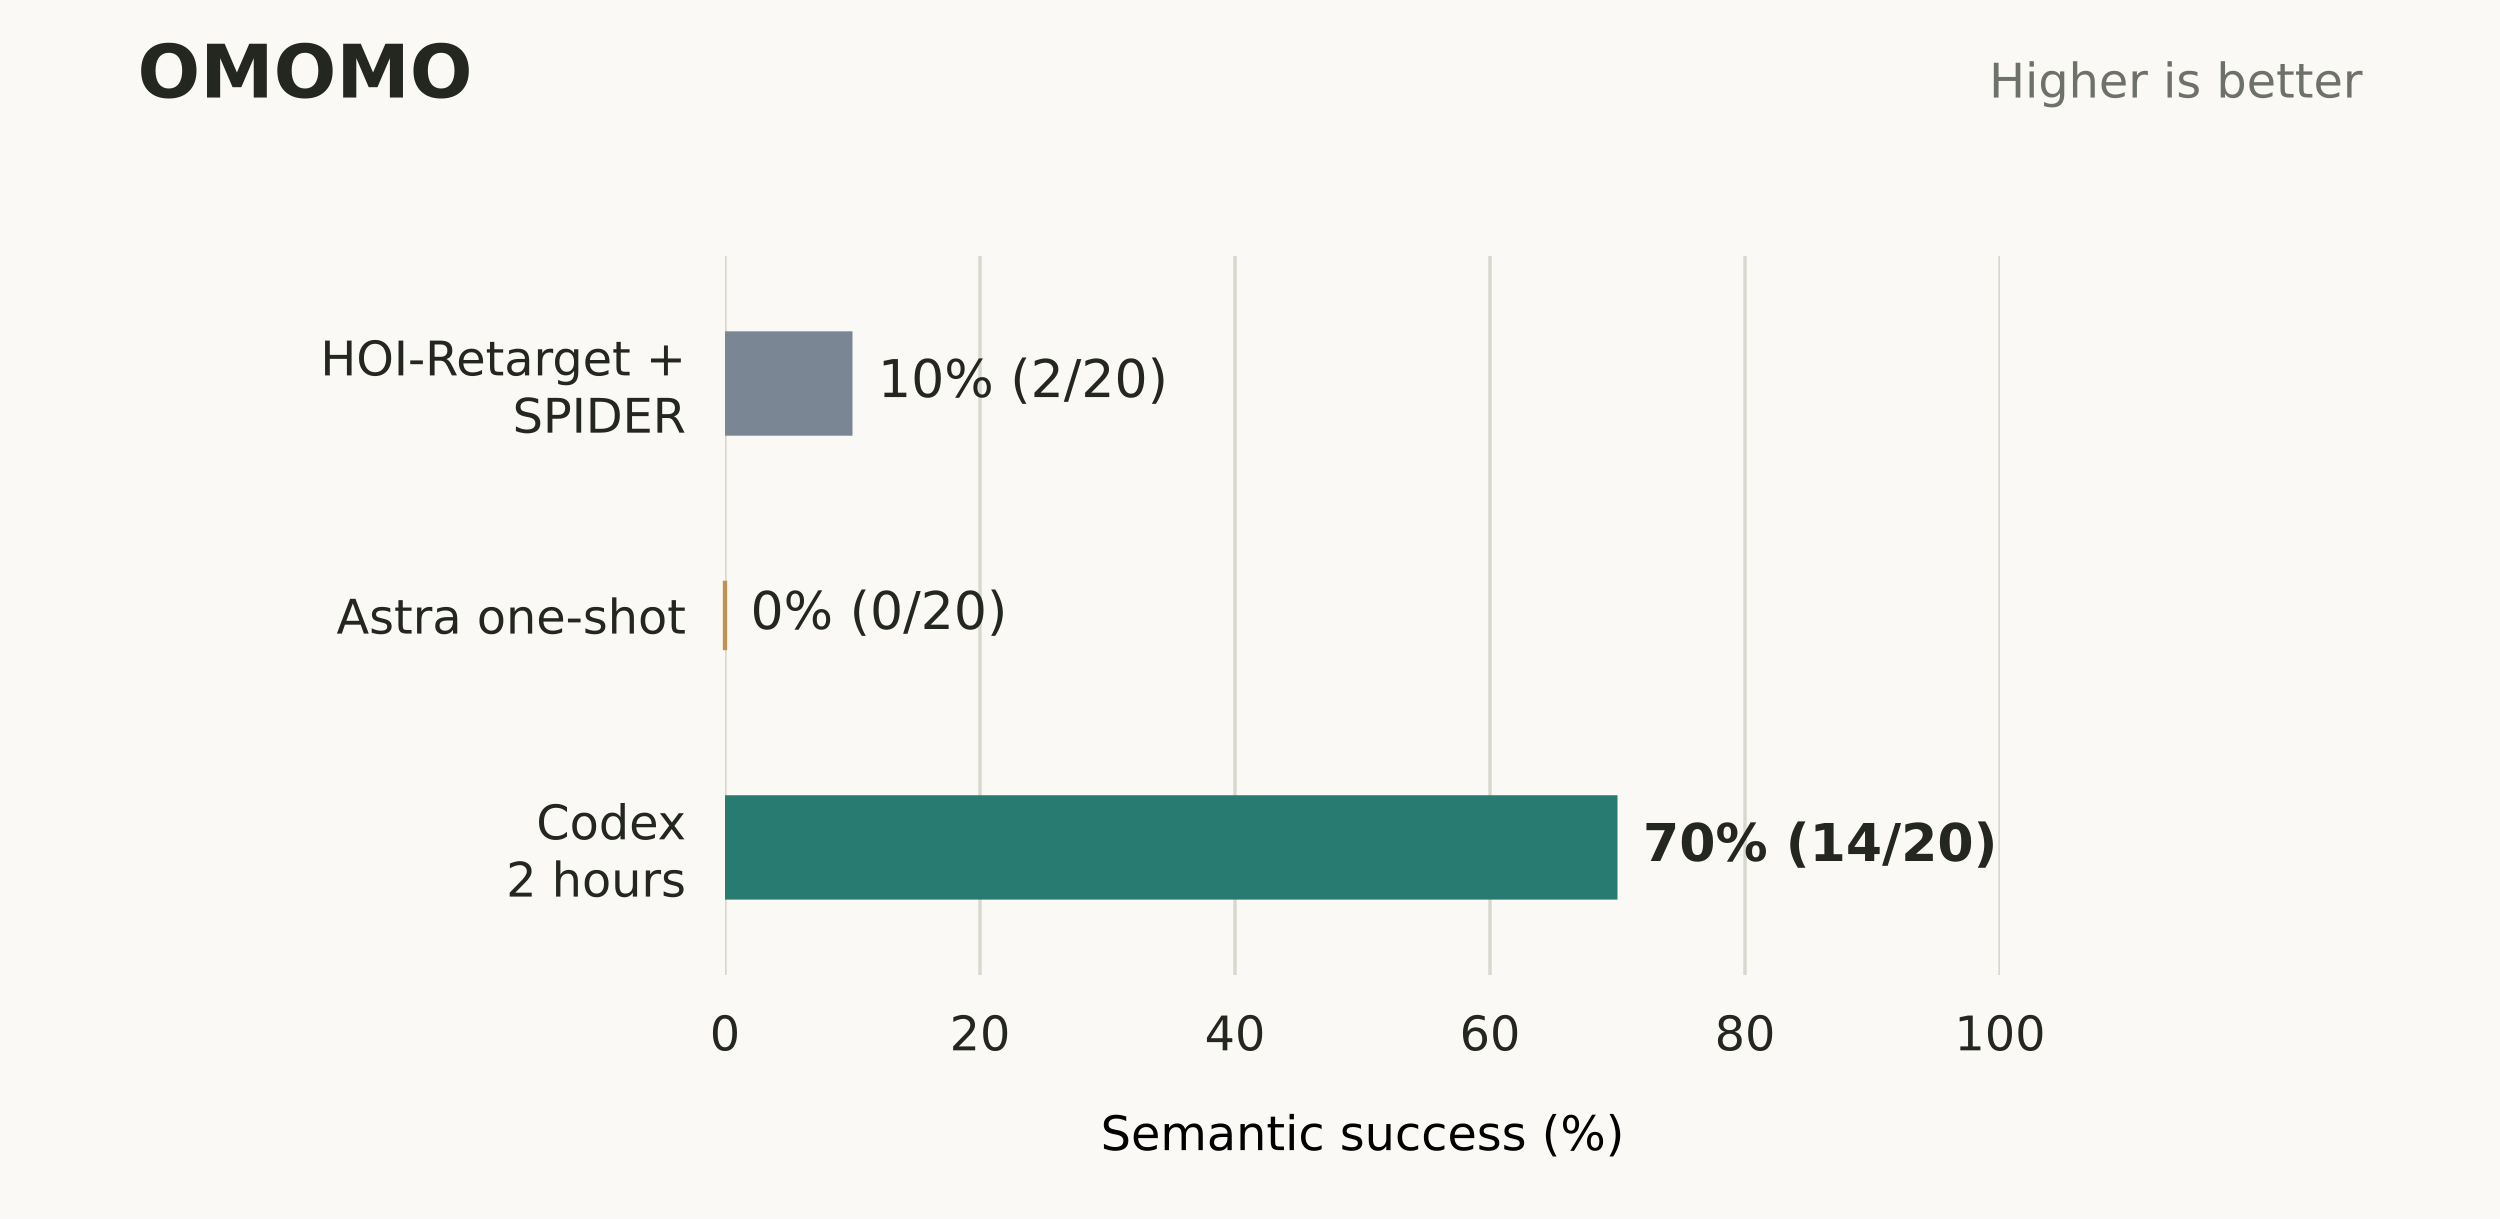
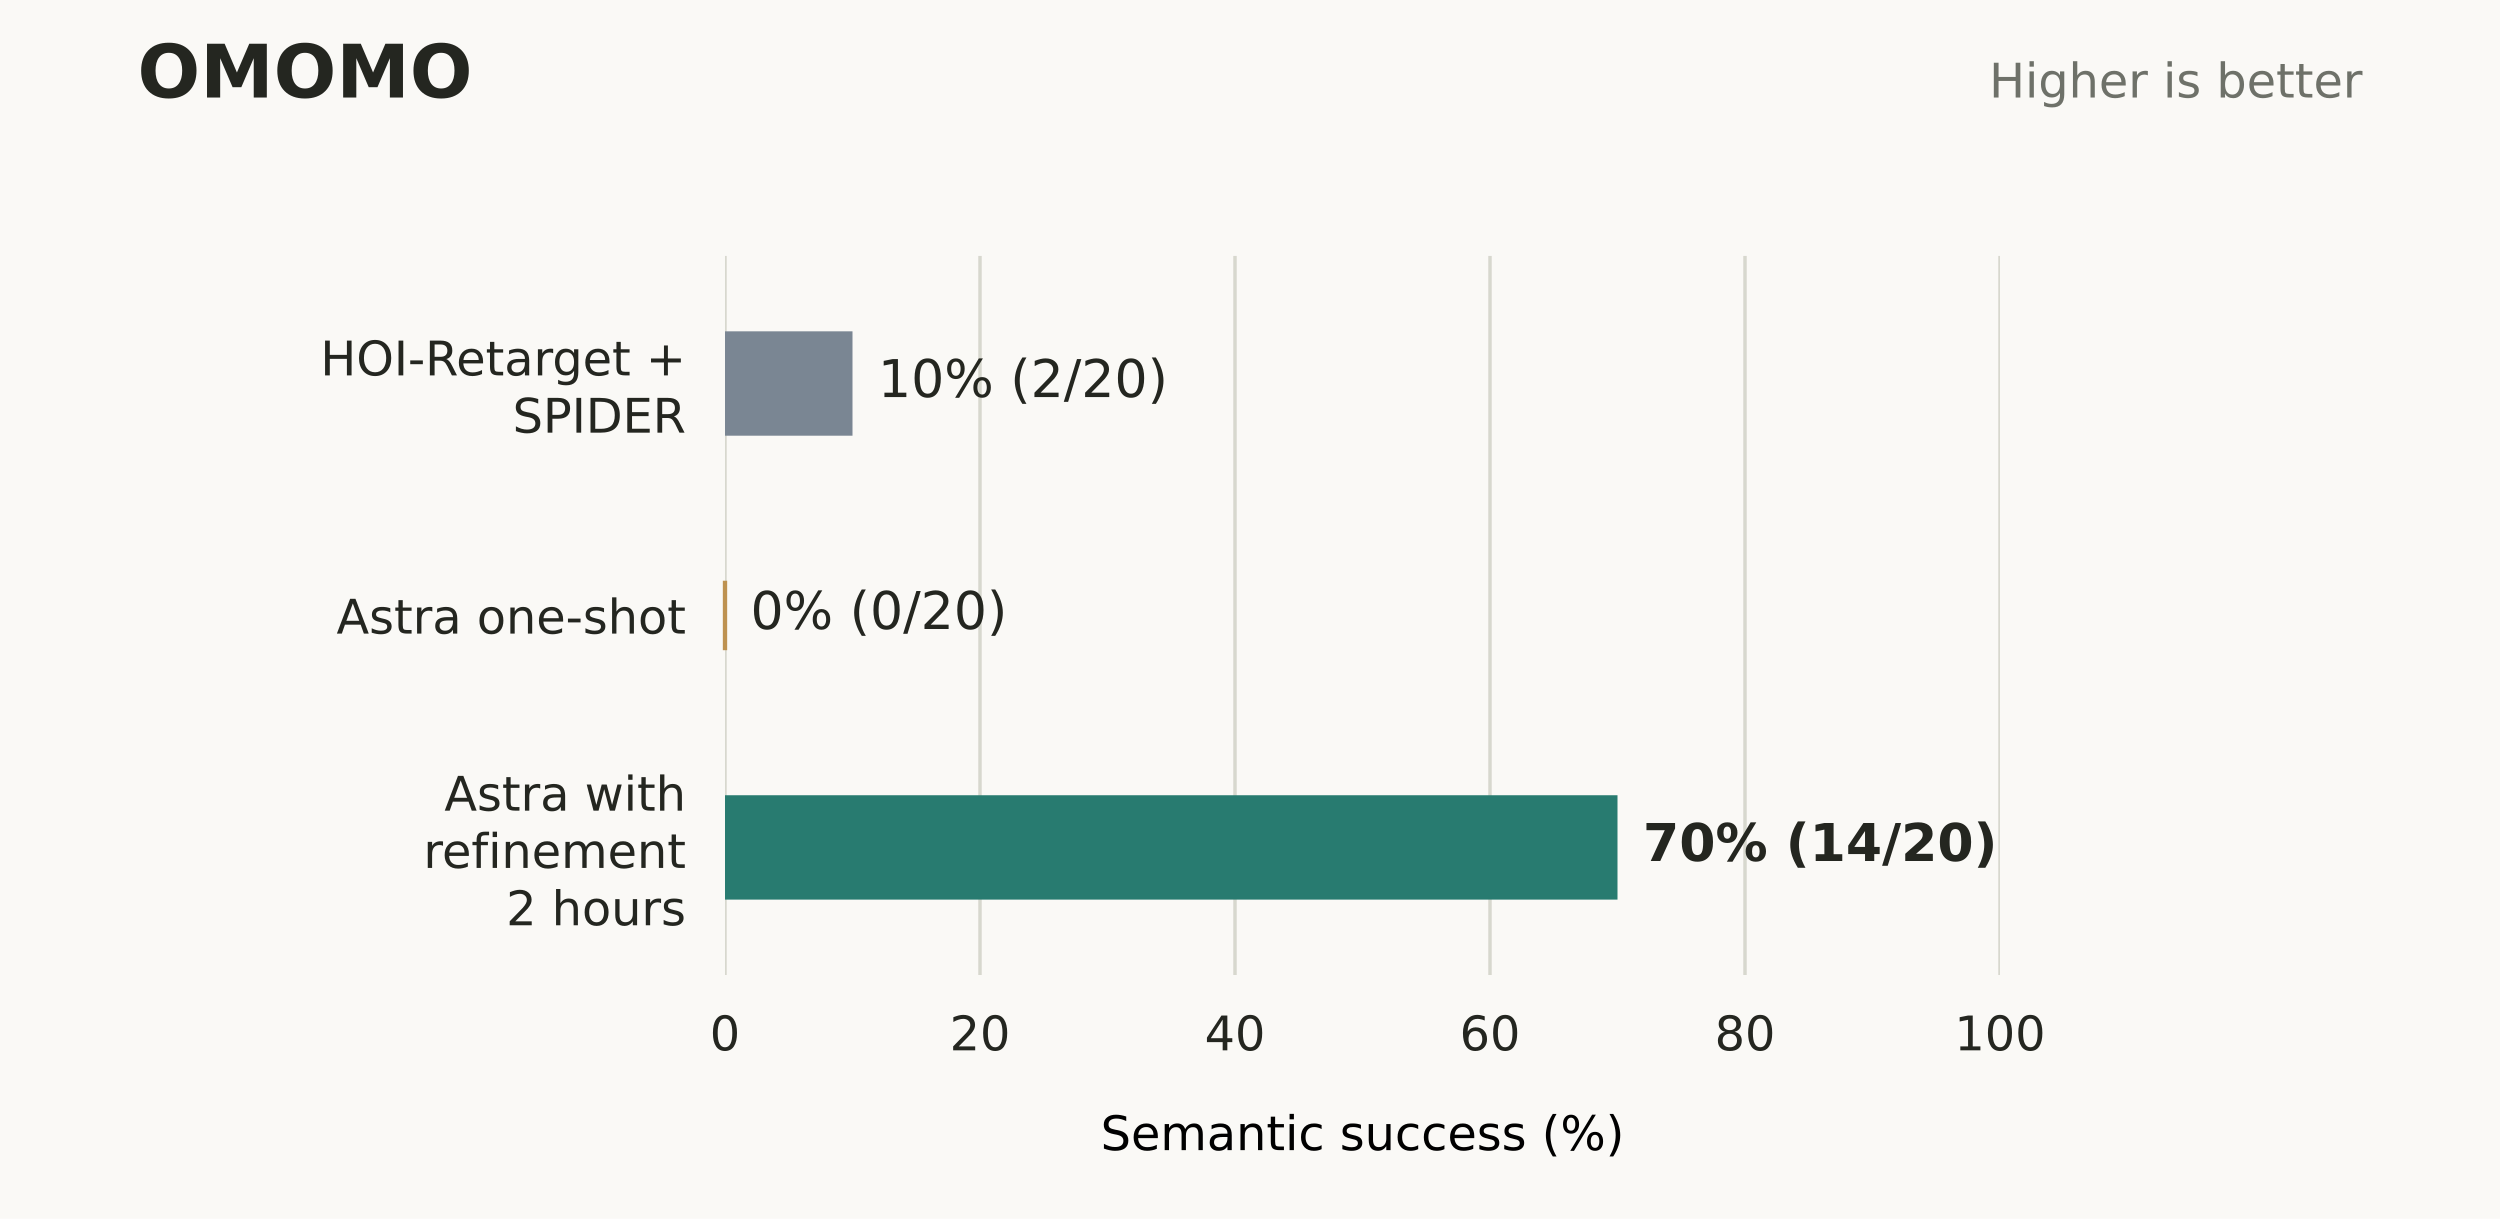
<svg xmlns="http://www.w3.org/2000/svg" xmlns:xlink="http://www.w3.org/1999/xlink" width="576pt" height="280.8pt" viewBox="0 0 576 280.8" version="1.1">
  <defs>
    <style type="text/css">*{stroke-linejoin: round; stroke-linecap: butt}</style>
  </defs>
  <g id="figure_1">
    <g id="patch_1">
      <path d="M 0 280.8  L 576 280.8  L 576 0  L 0 0  z " style="fill: #faf9f6" />
    </g>
    <g id="axes_1">
      <g id="patch_2">
        <path d="M 167.04 224.64  L 460.8 224.64  L 460.8 58.968  L 167.04 58.968  z " style="fill: #faf9f6" />
      </g>
      <g id="matplotlib.axis_1">
        <g id="xtick_1">
          <g id="line2d_1">
            <path d="M 167.04 224.64  L 167.04 58.968  " clip-path="url(#p73d6c982b5)" style="fill: none; stroke: #d7d8ce; stroke-width: 0.8; stroke-linecap: square" />
          </g>
          <g id="line2d_2" />
          <g id="text_1">
            <text style="font-size: 11px; font-family: 'DejaVu Sans'; text-anchor: middle; fill: #242620" x="167.04" y="241.997" transform="rotate(-0 167.04 241.9974)">0</text>
          </g>
        </g>
        <g id="xtick_2">
          <g id="line2d_3">
            <path d="M 225.792 224.64  L 225.792 58.968  " clip-path="url(#p73d6c982b5)" style="fill: none; stroke: #d7d8ce; stroke-width: 0.8; stroke-linecap: square" />
          </g>
          <g id="line2d_4" />
          <g id="text_2">
            <text style="font-size: 11px; font-family: 'DejaVu Sans'; text-anchor: middle; fill: #242620" x="225.792" y="241.997" transform="rotate(-0 225.792 241.9974)">20</text>
          </g>
        </g>
        <g id="xtick_3">
          <g id="line2d_5">
            <path d="M 284.544 224.64  L 284.544 58.968  " clip-path="url(#p73d6c982b5)" style="fill: none; stroke: #d7d8ce; stroke-width: 0.8; stroke-linecap: square" />
          </g>
          <g id="line2d_6" />
          <g id="text_3">
            <text style="font-size: 11px; font-family: 'DejaVu Sans'; text-anchor: middle; fill: #242620" x="284.544" y="241.997" transform="rotate(-0 284.544 241.9974)">40</text>
          </g>
        </g>
        <g id="xtick_4">
          <g id="line2d_7">
            <path d="M 343.296 224.64  L 343.296 58.968  " clip-path="url(#p73d6c982b5)" style="fill: none; stroke: #d7d8ce; stroke-width: 0.8; stroke-linecap: square" />
          </g>
          <g id="line2d_8" />
          <g id="text_4">
            <text style="font-size: 11px; font-family: 'DejaVu Sans'; text-anchor: middle; fill: #242620" x="343.296" y="241.997" transform="rotate(-0 343.296 241.9974)">60</text>
          </g>
        </g>
        <g id="xtick_5">
          <g id="line2d_9">
            <path d="M 402.048 224.64  L 402.048 58.968  " clip-path="url(#p73d6c982b5)" style="fill: none; stroke: #d7d8ce; stroke-width: 0.8; stroke-linecap: square" />
          </g>
          <g id="line2d_10" />
          <g id="text_5">
            <text style="font-size: 11px; font-family: 'DejaVu Sans'; text-anchor: middle; fill: #242620" x="402.048" y="241.997" transform="rotate(-0 402.048 241.9974)">80</text>
          </g>
        </g>
        <g id="xtick_6">
          <g id="line2d_11">
            <path d="M 460.8 224.64  L 460.8 58.968  " clip-path="url(#p73d6c982b5)" style="fill: none; stroke: #d7d8ce; stroke-width: 0.8; stroke-linecap: square" />
          </g>
          <g id="line2d_12" />
          <g id="text_6">
            <text style="font-size: 11px; font-family: 'DejaVu Sans'; text-anchor: middle; fill: #242620" x="460.8" y="241.997" transform="rotate(-0 460.8 241.9974)">100</text>
          </g>
        </g>
        <g id="text_7">
          <text style="font-size: 11px; font-family: 'DejaVu Sans'; text-anchor: middle" x="313.92" y="264.998" transform="rotate(-0 313.92 264.9983)">Semantic success (%)</text>
        </g>
      </g>
      <g id="matplotlib.axis_2">
        <g id="ytick_1">
          <g id="line2d_13" />
          <g id="text_8">
            <text style="font-size: 11px; font-family: 'DejaVu Sans'; fill: #242620" transform="translate(73.81609 86.48959)">HOI-Retarget +</text>
            <text style="font-size: 11px; font-family: 'DejaVu Sans'; fill: #242620" transform="translate(118.1152 99.69174)">SPIDER</text>
          </g>
        </g>
        <g id="ytick_2">
          <g id="line2d_14" />
          <g id="text_9">
            <text style="font-size: 11px; font-family: 'DejaVu Sans'; text-anchor: end; fill: #242620" x="158.04" y="145.983" transform="rotate(-0 158.04 145.9831)">Astra one-shot</text>
          </g>
        </g>
        <g id="ytick_3">
          <g id="line2d_15" />
          <g id="text_10">
-             <text style="font-size: 11px; font-family: 'DejaVu Sans'; fill: #242620" transform="translate(123.5584 193.3748)">Codex</text>
-             <text style="font-size: 11px; font-family: 'DejaVu Sans'; fill: #242620" transform="translate(116.6198 206.5778)">2 hours</text>
+             <text style="font-size: 11px; font-family: 'DejaVu Sans'; fill: #242620" transform="translate(102.3783 186.7733)">Astra with</text>
+             <text style="font-size: 11px; font-family: 'DejaVu Sans'; fill: #242620" transform="translate(97.55719 199.9763)">refinement</text>
+             <text style="font-size: 11px; font-family: 'DejaVu Sans'; fill: #242620" transform="translate(116.6198 213.1793)">2 hours</text>
          </g>
        </g>
      </g>
      <g id="line2d_16">
        <defs>
          <path id="m779aded079" d="M 0 8  L 0 -8  " style="stroke: #be9250" />
        </defs>
        <g>
          <use xlink:href="#m779aded079" x="167.04" y="141.804" style="fill: #be9250; stroke: #be9250" />
        </g>
      </g>
      <g id="patch_3">
        <path d="M 167.04 76.337  L 196.416 76.337  L 196.416 100.386  L 167.04 100.386  z " clip-path="url(#p73d6c982b5)" style="fill: #7a8693" />
      </g>
      <g id="patch_4">
        <path d="M 167.04 129.779  L 167.04 129.779  L 167.04 153.829  L 167.04 153.829  z " clip-path="url(#p73d6c982b5)" style="fill: #be9250" />
      </g>
      <g id="patch_5">
        <path d="M 167.04 183.222  L 372.672 183.222  L 372.672 207.271  L 167.04 207.271  z " clip-path="url(#p73d6c982b5)" style="fill: #287b70" />
      </g>
      <g id="text_11">
        <text style="font-size: 12px; font-family: 'DejaVu Sans'; text-anchor: start; fill: #242620" x="202.291" y="91.479" transform="rotate(-0 202.2912 91.47861)">10%  (2/20)</text>
      </g>
      <g id="text_12">
        <text style="font-size: 12px; font-family: 'DejaVu Sans'; text-anchor: start; fill: #242620" x="172.915" y="144.921" transform="rotate(-0 172.9152 144.9212)">0%  (0/20)</text>
      </g>
      <g id="text_13">
        <text style="font-weight: 700; font-size: 12px; font-family: 'DejaVu Sans'; text-anchor: start; fill: #242620" x="378.547" y="198.364" transform="rotate(-0 378.5472 198.3638)">70%  (14/20)</text>
      </g>
    </g>
    <g id="text_14">
      <text style="font-weight: 700; font-size: 17px; font-family: 'DejaVu Sans'; text-anchor: start; fill: #242620" x="31.68" y="22.464" transform="rotate(-0 31.68 22.464)">OMOMO</text>
    </g>
    <g id="text_15">
      <text style="font-size: 11px; font-family: 'DejaVu Sans'; text-anchor: end; fill: #6e7169" x="544.32" y="22.464" transform="rotate(-0 544.32 22.464)">Higher is better</text>
    </g>
  </g>
  <defs>
    <clipPath id="p73d6c982b5">
      <rect x="167.04" y="58.968" width="293.76" height="165.672" />
    </clipPath>
  </defs>
</svg>
